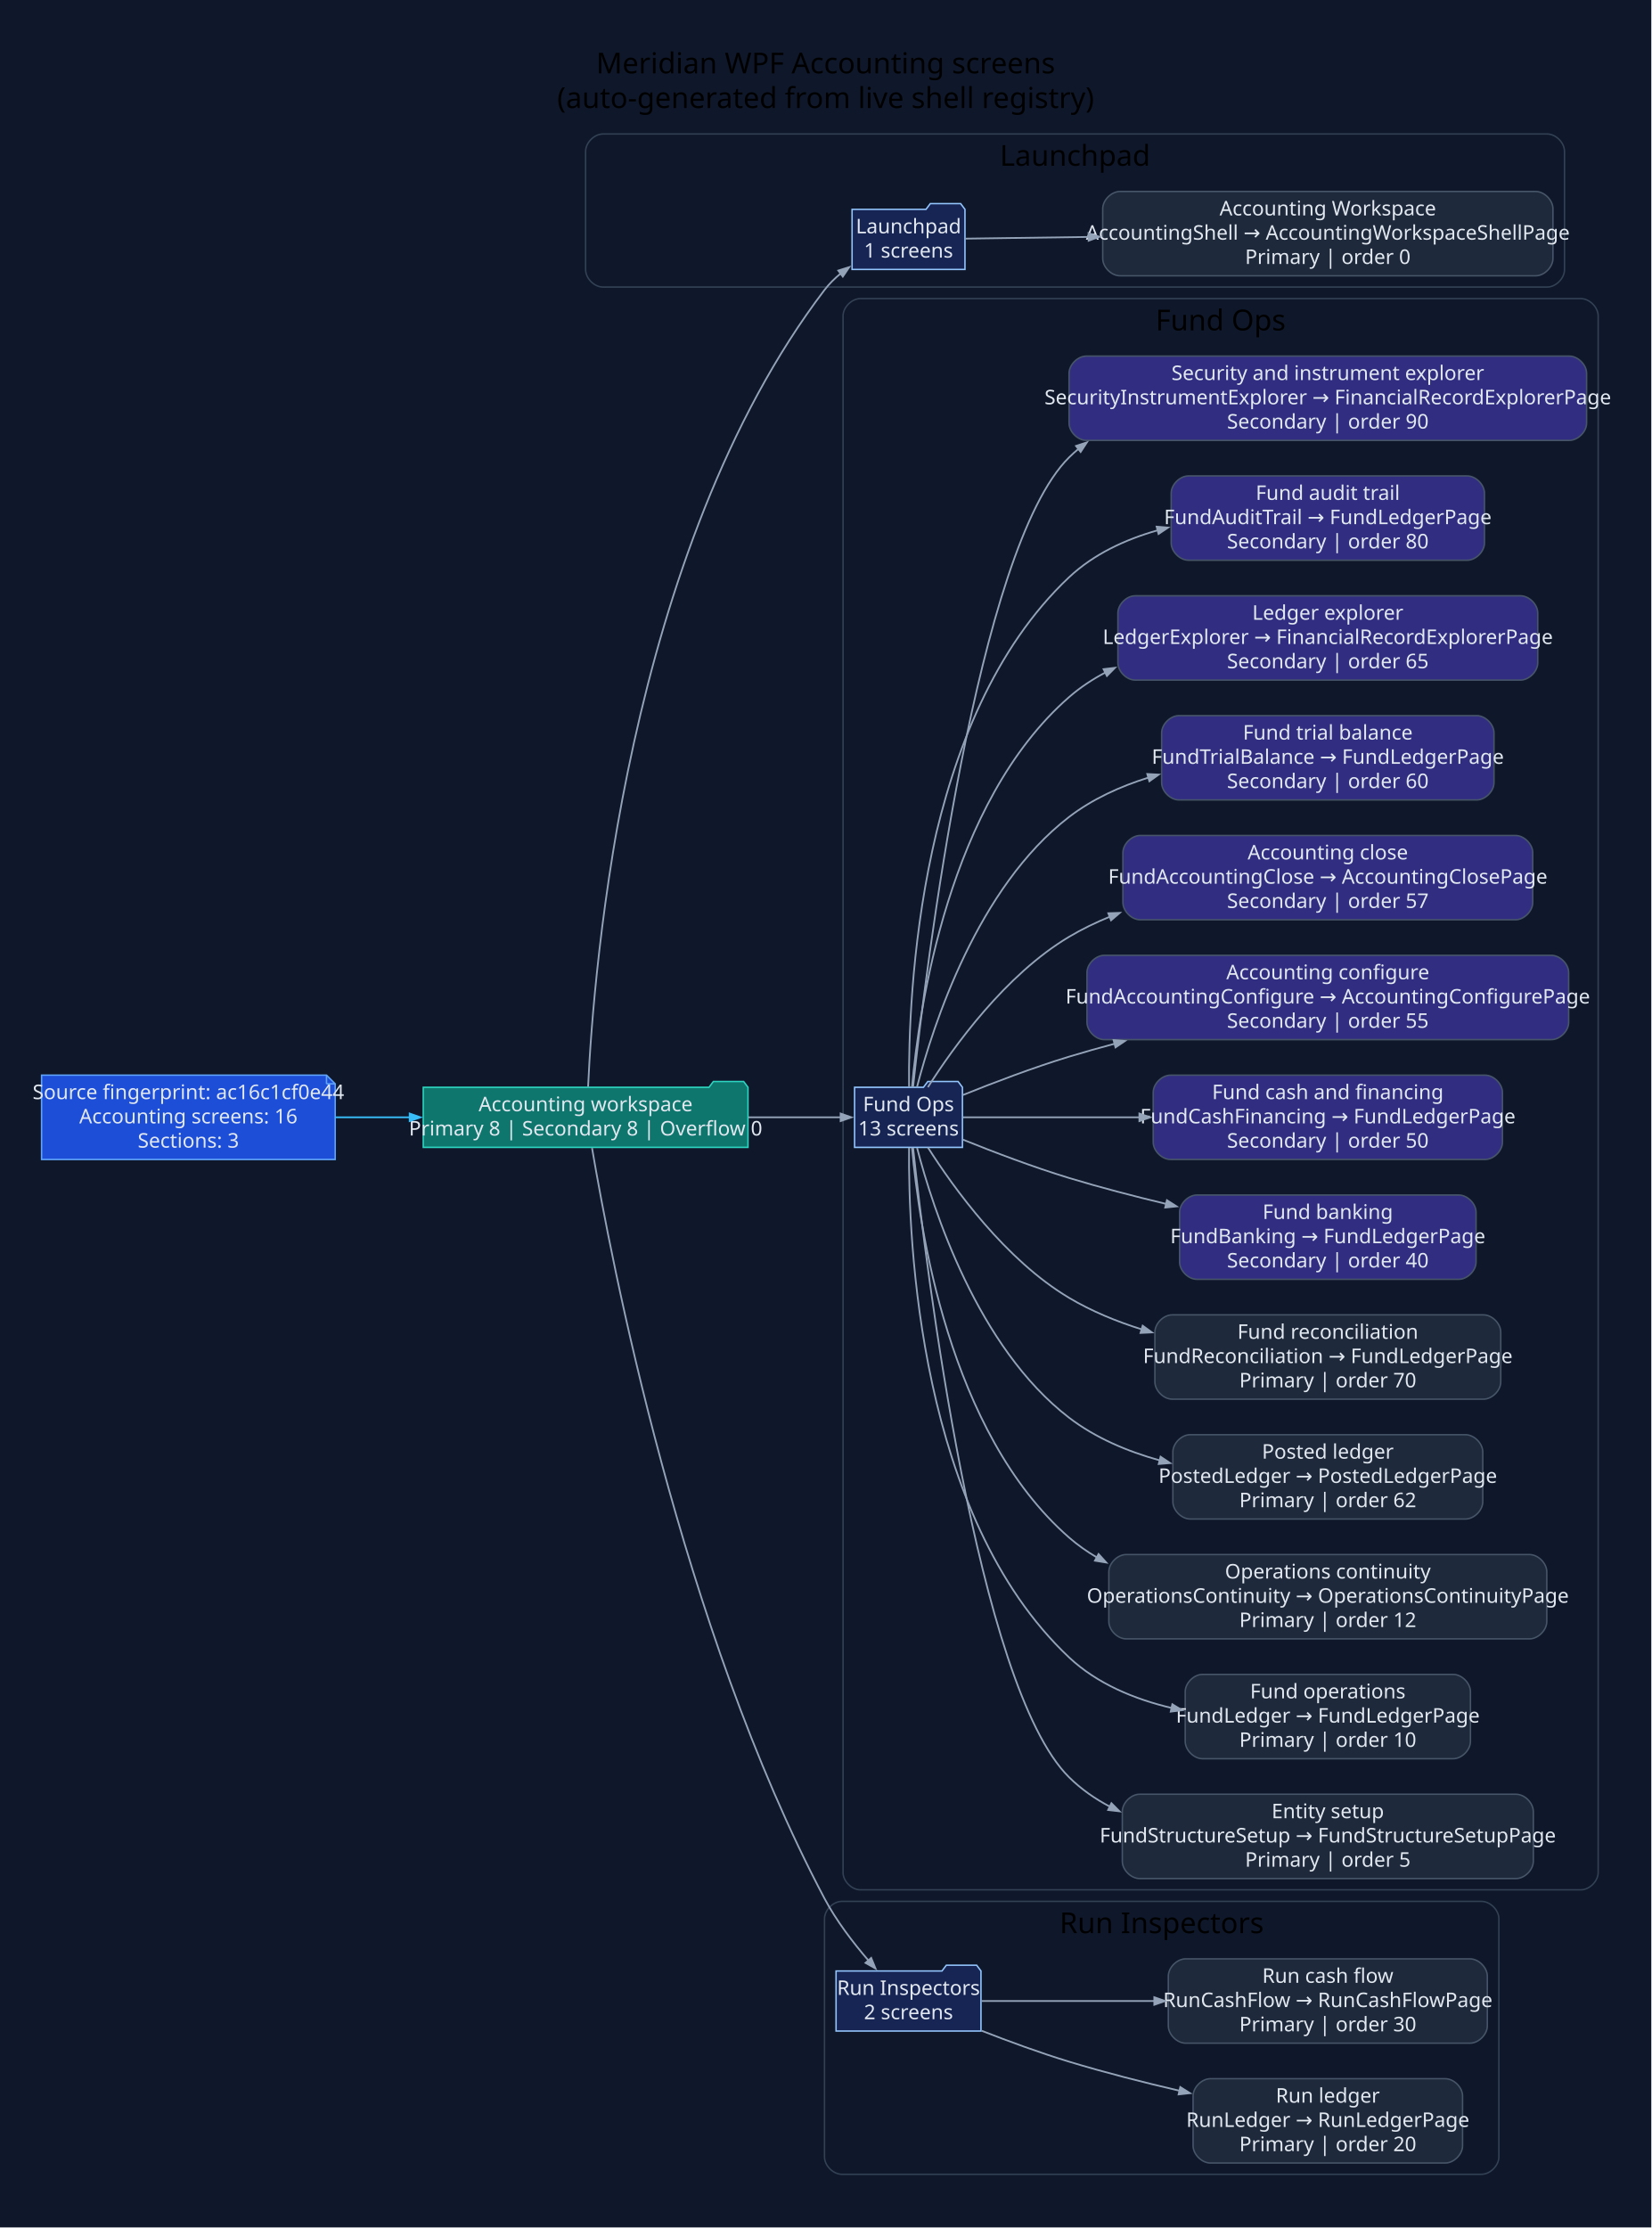
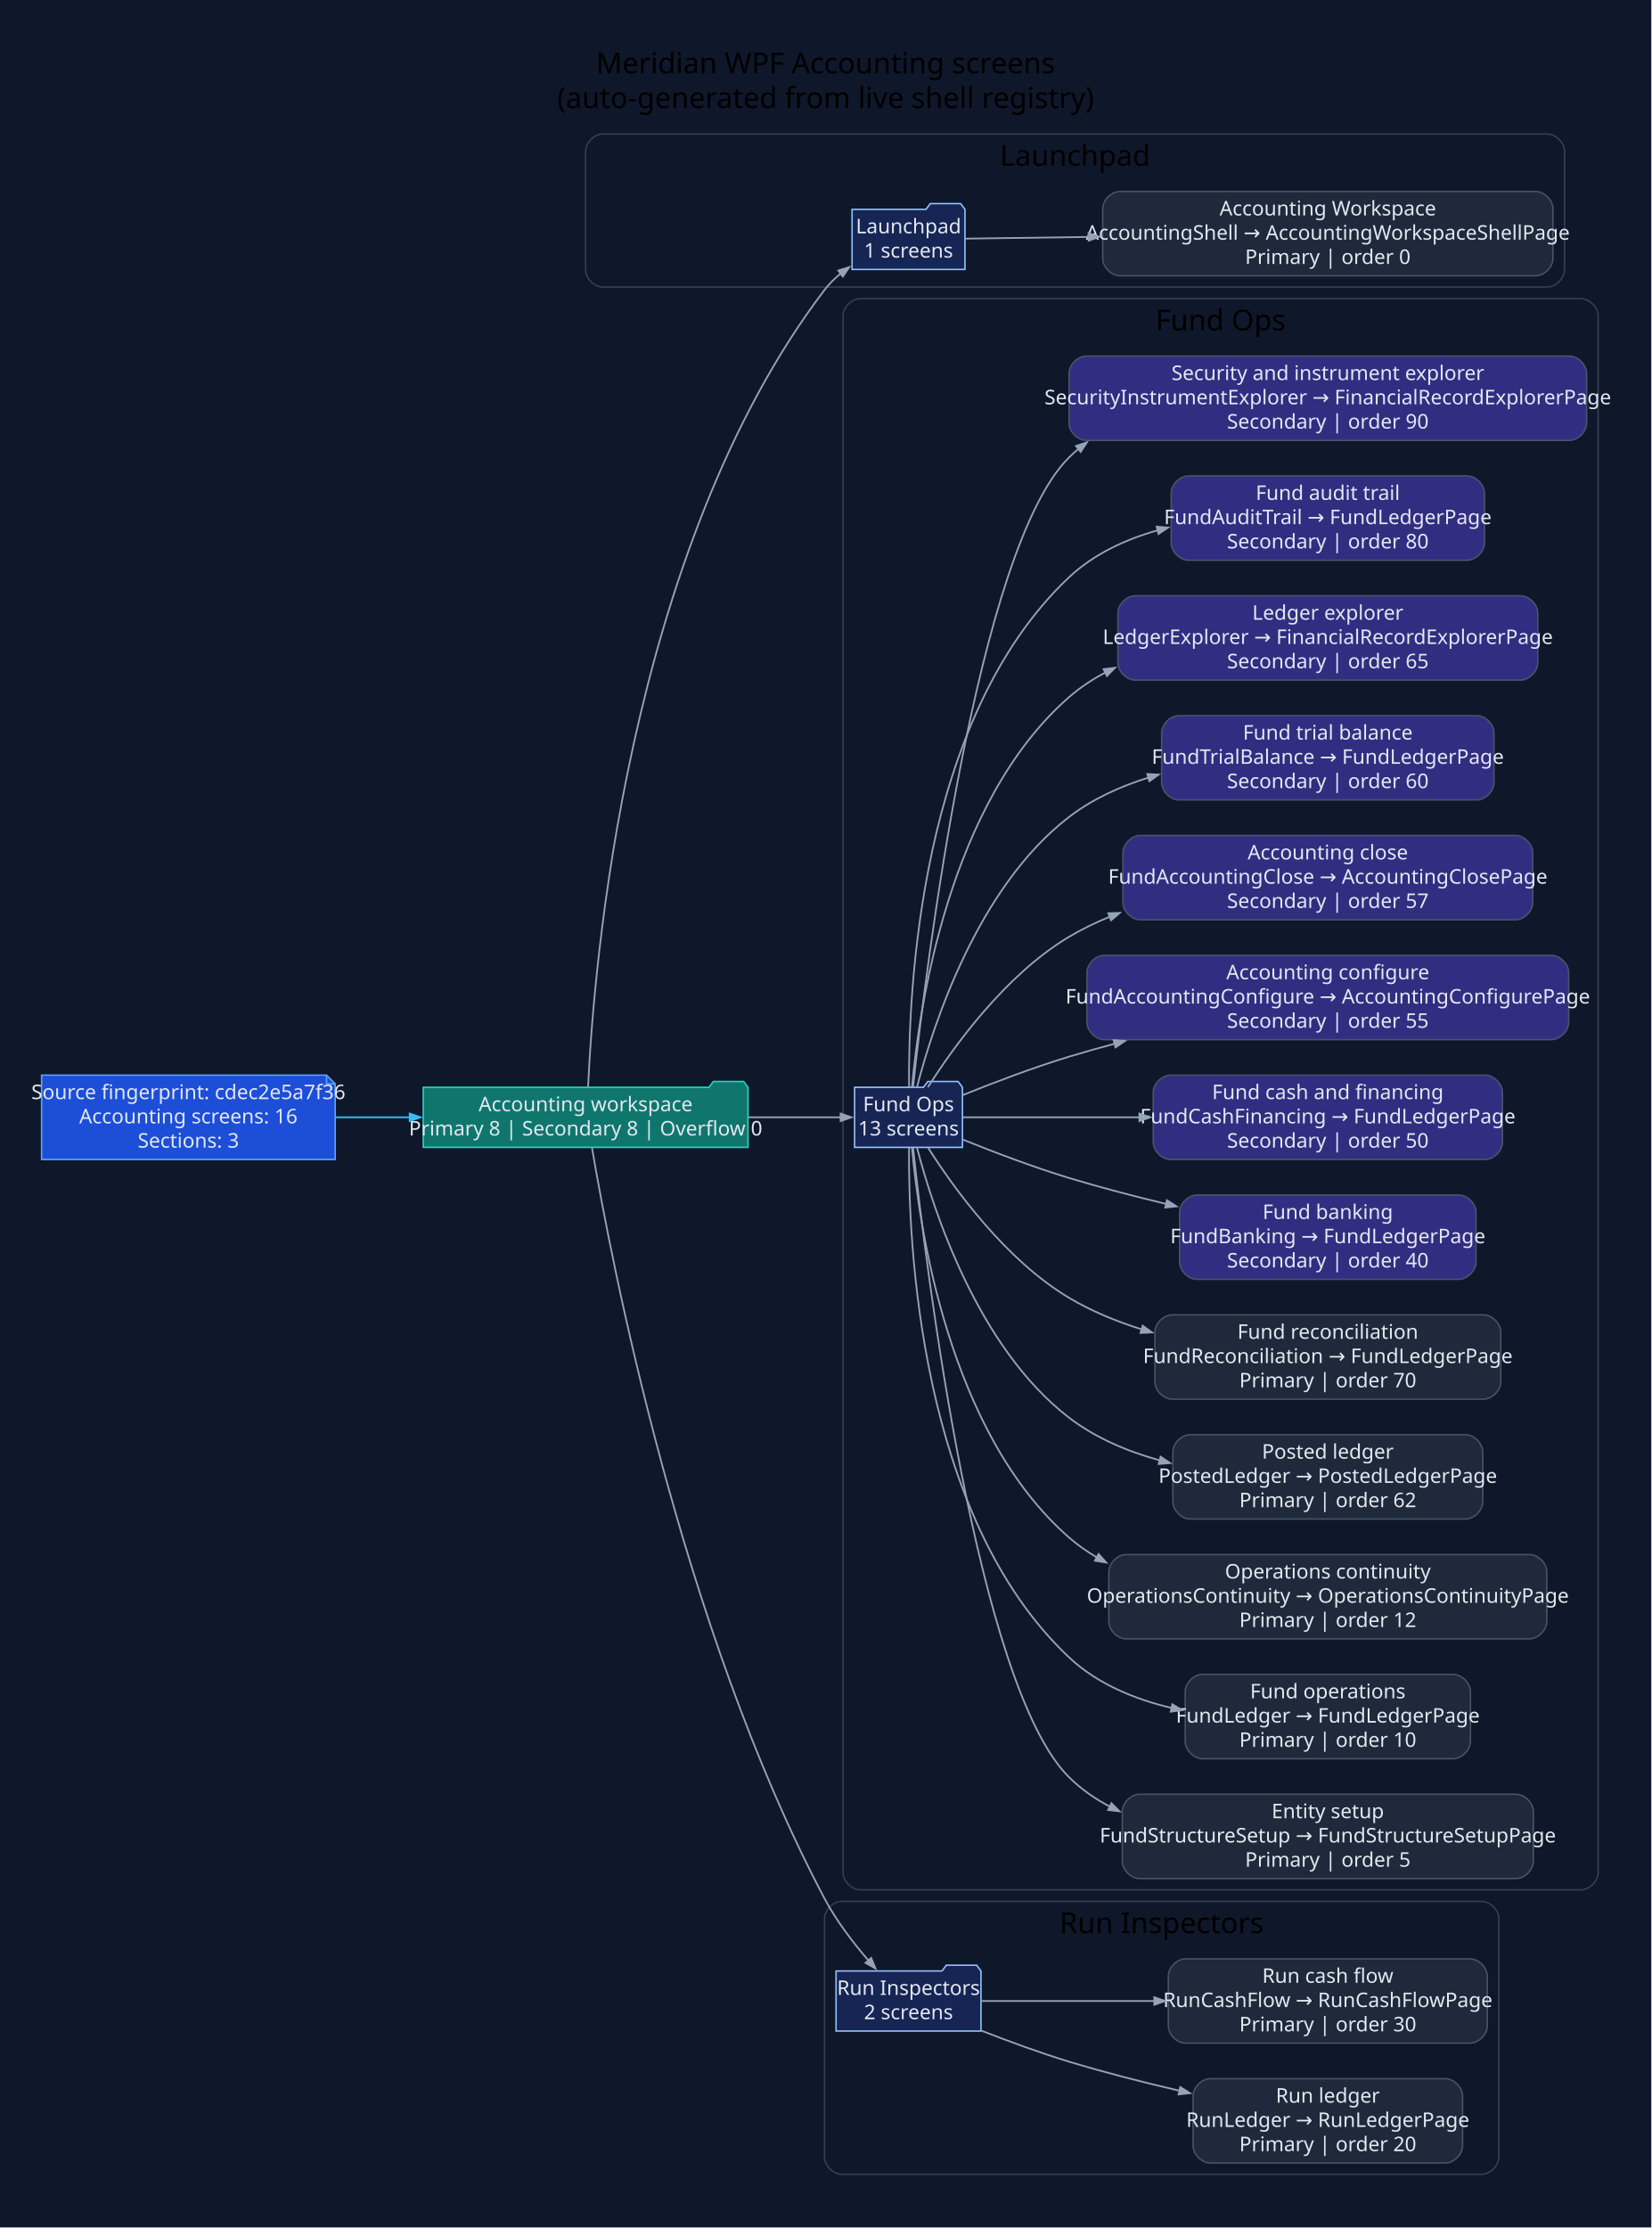
<svg xmlns="http://www.w3.org/2000/svg" width="1144pt" height="1543pt" viewBox="0.00 0.00 1144.00 1543.00">
  <g id="graph0" class="graph" transform="scale(1 1) rotate(0) translate(28.8 1513.8)">
    <polygon fill="#0f172a" stroke="none" points="-28.8,28.8 -28.8,-1513.8 1115,-1513.8 1115,28.8 -28.8,28.8" />
    <text xml:space="preserve" text-anchor="middle" x="543.1" y="-1463" font-family="Segoe UI" font-size="20.00">Meridian WPF Accounting screens</text>
    <text xml:space="preserve" text-anchor="middle" x="543.1" y="-1439" font-family="Segoe UI" font-size="20.00">(auto-generated from live shell registry)</text>
    <g id="clust1" class="cluster">
      <path fill="#0f172a" stroke="#334155" d="M388.84,-1315C388.84,-1315 1042.88,-1315 1042.88,-1315 1048.88,-1315 1054.88,-1321 1054.88,-1327 1054.88,-1327 1054.88,-1409 1054.88,-1409 1054.88,-1415 1048.88,-1421 1042.88,-1421 1042.88,-1421 388.84,-1421 388.84,-1421 382.84,-1421 376.84,-1415 376.84,-1409 376.84,-1409 376.84,-1327 376.84,-1327 376.84,-1321 382.84,-1315 388.84,-1315" />
      <text xml:space="preserve" text-anchor="middle" x="715.86" y="-1399" font-family="Segoe UI" font-size="20.00">Launchpad</text>
    </g>
    <g id="clust2" class="cluster">
      <path fill="#0f172a" stroke="#334155" d="M567.15,-205C567.15,-205 1066.2,-205 1066.2,-205 1072.2,-205 1078.2,-211 1078.2,-217 1078.2,-217 1078.2,-1295 1078.2,-1295 1078.2,-1301 1072.2,-1307 1066.2,-1307 1066.2,-1307 567.15,-1307 567.15,-1307 561.15,-1307 555.15,-1301 555.15,-1295 555.15,-1295 555.15,-217 555.15,-217 555.15,-211 561.15,-205 567.15,-205" />
      <text xml:space="preserve" text-anchor="middle" x="816.67" y="-1285" font-family="Segoe UI" font-size="20.00">Fund Ops</text>
    </g>
    <g id="clust3" class="cluster">
      <path fill="#0f172a" stroke="#334155" d="M554.31,-8C554.31,-8 997.42,-8 997.42,-8 1003.42,-8 1009.42,-14 1009.42,-20 1009.42,-20 1009.42,-185 1009.42,-185 1009.42,-191 1003.42,-197 997.42,-197 997.42,-197 554.31,-197 554.31,-197 548.31,-197 542.31,-191 542.31,-185 542.31,-185 542.31,-20 542.31,-20 542.31,-14 548.31,-8 554.31,-8" />
      <text xml:space="preserve" text-anchor="middle" x="775.87" y="-175" font-family="Segoe UI" font-size="20.00">Run Inspectors</text>
    </g>
    <g id="node1" class="node">
      <polygon fill="#1d4ed8" stroke="#60a5fa" points="197.37,-769.2 0,-769.2 0,-710.8 203.37,-710.8 203.37,-763.2 197.37,-769.2" />
      <polyline fill="none" stroke="#60a5fa" points="197.37,-769.2 197.37,-763.2" />
      <polyline fill="none" stroke="#60a5fa" points="203.37,-763.2 197.37,-763.2" />
-       <text xml:space="preserve" text-anchor="middle" x="101.68" y="-752.6" font-family="Segoe UI" font-size="14.00" fill="#e2e8f0">Source fingerprint: ac16c1cf0e44</text>
+       <text xml:space="preserve" text-anchor="middle" x="101.68" y="-752.6" font-family="Segoe UI" font-size="14.00" fill="#e2e8f0">Source fingerprint: cdec2e5a7f36</text>
      <text xml:space="preserve" text-anchor="middle" x="101.68" y="-735.8" font-family="Segoe UI" font-size="14.00" fill="#e2e8f0">Accounting screens: 16</text>
      <text xml:space="preserve" text-anchor="middle" x="101.68" y="-719" font-family="Segoe UI" font-size="14.00" fill="#e2e8f0">Sections: 3</text>
    </g>
    <g id="node2" class="node">
      <polygon fill="#0f766e" stroke="#2dd4bf" points="489.31,-760.8 486.31,-764.8 465.31,-764.8 462.31,-760.8 264.37,-760.8 264.37,-719.2 489.31,-719.2 489.31,-760.8" />
      <text xml:space="preserve" text-anchor="middle" x="376.84" y="-744.2" font-family="Segoe UI" font-size="14.00" fill="#e2e8f0">Accounting workspace</text>
      <text xml:space="preserve" text-anchor="middle" x="376.84" y="-727.4" font-family="Segoe UI" font-size="14.00" fill="#e2e8f0">Primary 8 | Secondary 8 | Overflow 0</text>
    </g>
    <g id="edge1" class="edge">
      <path fill="none" stroke="#38bdf8" stroke-width="1.2" d="M203.62,-740C220.44,-740 238.04,-740 255.3,-740" />
      <polygon fill="#38bdf8" stroke="#38bdf8" stroke-width="1.2" points="254.97,-742.63 262.47,-740 254.97,-737.38 254.97,-742.63" />
    </g>
    <g id="node3" class="node">
      <polygon fill="#172554" stroke="#93c5fd" points="639.6,-1368.8 636.6,-1372.8 615.6,-1372.8 612.6,-1368.8 561.4,-1368.8 561.4,-1327.2 639.6,-1327.2 639.6,-1368.8" />
      <text xml:space="preserve" text-anchor="middle" x="600.5" y="-1352.2" font-family="Segoe UI" font-size="14.00" fill="#e2e8f0">Launchpad</text>
      <text xml:space="preserve" text-anchor="middle" x="600.5" y="-1335.4" font-family="Segoe UI" font-size="14.00" fill="#e2e8f0">1 screens</text>
    </g>
    <g id="edge2" class="edge">
      <path fill="none" stroke="#94a3b8" stroke-width="1.2" d="M378.55,-761.15C382.27,-841.53 405.04,-1132.64 542.31,-1313 545.52,-1317.21 549.39,-1321.03 553.59,-1324.47" />
      <polygon fill="#94a3b8" stroke="#94a3b8" stroke-width="1.2" points="551.86,-1326.45 559.45,-1328.81 554.99,-1322.23 551.86,-1326.45" />
    </g>
    <g id="node5" class="node">
      <polygon fill="#172554" stroke="#93c5fd" points="637.85,-760.8 634.85,-764.8 613.85,-764.8 610.85,-760.8 563.15,-760.8 563.15,-719.2 637.85,-719.2 637.85,-760.8" />
      <text xml:space="preserve" text-anchor="middle" x="600.5" y="-744.2" font-family="Segoe UI" font-size="14.00" fill="#e2e8f0">Fund Ops</text>
      <text xml:space="preserve" text-anchor="middle" x="600.5" y="-727.4" font-family="Segoe UI" font-size="14.00" fill="#e2e8f0">13 screens</text>
    </g>
    <g id="edge4" class="edge">
      <path fill="none" stroke="#94a3b8" stroke-width="1.2" d="M489.64,-740C512.29,-740 534.88,-740 553.63,-740" />
      <polygon fill="#94a3b8" stroke="#94a3b8" stroke-width="1.2" points="553.47,-742.63 560.97,-740 553.47,-737.38 553.47,-742.63" />
    </g>
    <g id="node19" class="node">
      <polygon fill="#172554" stroke="#93c5fd" points="650.69,-148.8 647.69,-152.8 626.69,-152.8 623.69,-148.8 550.31,-148.8 550.31,-107.2 650.69,-107.2 650.69,-148.8" />
      <text xml:space="preserve" text-anchor="middle" x="600.5" y="-132.2" font-family="Segoe UI" font-size="14.00" fill="#e2e8f0">Run Inspectors</text>
      <text xml:space="preserve" text-anchor="middle" x="600.5" y="-115.4" font-family="Segoe UI" font-size="14.00" fill="#e2e8f0">2 screens</text>
    </g>
    <g id="edge18" class="edge">
      <path fill="none" stroke="#94a3b8" stroke-width="1.2" d="M381.28,-718.75C394.01,-643.9 442.93,-386.86 542.31,-199 550.42,-183.68 562.05,-168.47 572.72,-156.09" />
      <polygon fill="#94a3b8" stroke="#94a3b8" stroke-width="1.2" points="574.65,-157.86 577.65,-150.5 570.71,-154.39 574.65,-157.86" />
    </g>
    <g id="node4" class="node">
      <path fill="#1e293b" stroke="#475569" d="M1034.88,-1381.2C1034.88,-1381.2 747.01,-1381.2 747.01,-1381.2 741.01,-1381.2 735.01,-1375.2 735.01,-1369.2 735.01,-1369.2 735.01,-1334.8 735.01,-1334.8 735.01,-1328.8 741.01,-1322.8 747.01,-1322.8 747.01,-1322.8 1034.88,-1322.8 1034.88,-1322.8 1040.88,-1322.8 1046.88,-1328.8 1046.88,-1334.8 1046.88,-1334.8 1046.88,-1369.2 1046.88,-1369.2 1046.88,-1375.2 1040.88,-1381.2 1034.88,-1381.2" />
      <text xml:space="preserve" text-anchor="middle" x="890.94" y="-1364.6" font-family="Segoe UI" font-size="14.00" fill="#e2e8f0">Accounting Workspace</text>
      <text xml:space="preserve" text-anchor="middle" x="890.94" y="-1347.8" font-family="Segoe UI" font-size="14.00" fill="#e2e8f0">AccountingShell → AccountingWorkspaceShellPage</text>
      <text xml:space="preserve" text-anchor="middle" x="890.94" y="-1331" font-family="Segoe UI" font-size="14.00" fill="#e2e8f0">Primary | order 0</text>
    </g>
    <g id="edge3" class="edge">
      <path fill="none" stroke="#94a3b8" stroke-width="1.2" d="M639.8,-1348.53C662.64,-1348.85 693.36,-1349.27 725.45,-1349.72" />
      <polygon fill="#94a3b8" stroke="#94a3b8" stroke-width="1.2" points="725.19,-1352.34 732.72,-1349.82 725.26,-1347.09 725.19,-1352.34" />
    </g>
    <g id="node6" class="node">
      <path fill="#1e293b" stroke="#475569" d="M1021.29,-271.2C1021.29,-271.2 760.59,-271.2 760.59,-271.2 754.59,-271.2 748.59,-265.2 748.59,-259.2 748.59,-259.2 748.59,-224.8 748.59,-224.8 748.59,-218.8 754.59,-212.8 760.59,-212.8 760.59,-212.8 1021.29,-212.8 1021.29,-212.8 1027.29,-212.8 1033.29,-218.8 1033.29,-224.8 1033.29,-224.8 1033.29,-259.2 1033.29,-259.2 1033.29,-265.2 1027.29,-271.2 1021.29,-271.2" />
      <text xml:space="preserve" text-anchor="middle" x="890.94" y="-254.6" font-family="Segoe UI" font-size="14.00" fill="#e2e8f0">Entity setup</text>
      <text xml:space="preserve" text-anchor="middle" x="890.94" y="-237.8" font-family="Segoe UI" font-size="14.00" fill="#e2e8f0">FundStructureSetup → FundStructureSetupPage</text>
      <text xml:space="preserve" text-anchor="middle" x="890.94" y="-221" font-family="Segoe UI" font-size="14.00" fill="#e2e8f0">Primary | order 5</text>
    </g>
    <g id="edge5" class="edge">
      <path fill="none" stroke="#94a3b8" stroke-width="1.2" d="M603.67,-718.9C612.45,-637.6 647.95,-346.07 711.69,-283 720.05,-274.72 729.73,-267.98 740.17,-262.51" />
      <polygon fill="#94a3b8" stroke="#94a3b8" stroke-width="1.2" points="741.05,-265 746.65,-259.36 738.76,-260.28 741.05,-265" />
    </g>
    <g id="node7" class="node">
      <path fill="#1e293b" stroke="#475569" d="M977.73,-354.2C977.73,-354.2 804.16,-354.2 804.16,-354.2 798.16,-354.2 792.16,-348.2 792.16,-342.2 792.16,-342.2 792.16,-307.8 792.16,-307.8 792.16,-301.8 798.16,-295.8 804.16,-295.8 804.16,-295.8 977.73,-295.8 977.73,-295.8 983.73,-295.8 989.73,-301.8 989.73,-307.8 989.73,-307.8 989.73,-342.2 989.73,-342.2 989.73,-348.2 983.73,-354.2 977.73,-354.2" />
      <text xml:space="preserve" text-anchor="middle" x="890.94" y="-337.6" font-family="Segoe UI" font-size="14.00" fill="#e2e8f0">Fund operations</text>
      <text xml:space="preserve" text-anchor="middle" x="890.94" y="-320.8" font-family="Segoe UI" font-size="14.00" fill="#e2e8f0">FundLedger → FundLedgerPage</text>
      <text xml:space="preserve" text-anchor="middle" x="890.94" y="-304" font-family="Segoe UI" font-size="14.00" fill="#e2e8f0">Primary | order 10</text>
    </g>
    <g id="edge6" class="edge">
      <path fill="none" stroke="#94a3b8" stroke-width="1.2" d="M600.88,-718.92C600.24,-655.39 607.44,-464.13 711.69,-366 731.11,-347.72 756.98,-337.02 782.98,-330.89" />
      <polygon fill="#94a3b8" stroke="#94a3b8" stroke-width="1.2" points="783.24,-333.52 790.01,-329.37 782.13,-328.39 783.24,-333.52" />
    </g>
    <g id="node8" class="node">
      <path fill="#1e293b" stroke="#475569" d="M1030.62,-437.2C1030.62,-437.2 751.26,-437.2 751.26,-437.2 745.26,-437.2 739.26,-431.2 739.26,-425.2 739.26,-425.2 739.26,-390.8 739.26,-390.8 739.26,-384.8 745.26,-378.8 751.26,-378.8 751.26,-378.8 1030.62,-378.8 1030.62,-378.8 1036.62,-378.8 1042.62,-384.8 1042.62,-390.8 1042.62,-390.8 1042.62,-425.2 1042.62,-425.2 1042.62,-431.2 1036.62,-437.2 1030.62,-437.2" />
      <text xml:space="preserve" text-anchor="middle" x="890.94" y="-420.6" font-family="Segoe UI" font-size="14.00" fill="#e2e8f0">Operations continuity</text>
      <text xml:space="preserve" text-anchor="middle" x="890.94" y="-403.8" font-family="Segoe UI" font-size="14.00" fill="#e2e8f0">OperationsContinuity → OperationsContinuityPage</text>
      <text xml:space="preserve" text-anchor="middle" x="890.94" y="-387" font-family="Segoe UI" font-size="14.00" fill="#e2e8f0">Primary | order 12</text>
    </g>
    <g id="edge7" class="edge">
      <path fill="none" stroke="#94a3b8" stroke-width="1.2" d="M602.91,-719.02C607.68,-665.31 628.04,-521.99 711.69,-449 717.62,-443.82 724.08,-439.26 730.9,-435.25" />
      <polygon fill="#94a3b8" stroke="#94a3b8" stroke-width="1.2" points="732.15,-437.56 737.47,-431.66 729.63,-432.95 732.15,-437.56" />
    </g>
    <g id="node9" class="node">
      <path fill="#1e293b" stroke="#475569" d="M986.28,-520.2C986.28,-520.2 795.61,-520.2 795.61,-520.2 789.61,-520.2 783.61,-514.2 783.61,-508.2 783.61,-508.2 783.61,-473.8 783.61,-473.8 783.61,-467.8 789.61,-461.8 795.61,-461.8 795.61,-461.8 986.28,-461.8 986.28,-461.8 992.28,-461.8 998.28,-467.8 998.28,-473.8 998.28,-473.8 998.28,-508.2 998.28,-508.2 998.28,-514.2 992.28,-520.2 986.28,-520.2" />
      <text xml:space="preserve" text-anchor="middle" x="890.94" y="-503.6" font-family="Segoe UI" font-size="14.00" fill="#e2e8f0">Posted ledger</text>
      <text xml:space="preserve" text-anchor="middle" x="890.94" y="-486.8" font-family="Segoe UI" font-size="14.00" fill="#e2e8f0">PostedLedger → PostedLedgerPage</text>
      <text xml:space="preserve" text-anchor="middle" x="890.94" y="-470" font-family="Segoe UI" font-size="14.00" fill="#e2e8f0">Primary | order 62</text>
    </g>
    <g id="edge8" class="edge">
      <path fill="none" stroke="#94a3b8" stroke-width="1.2" d="M606.44,-718.79C617.48,-676.3 648.32,-580.66 711.69,-532 729.92,-518 752.1,-508.64 774.53,-502.41" />
      <polygon fill="#94a3b8" stroke="#94a3b8" stroke-width="1.2" points="775.1,-504.97 781.7,-500.55 773.79,-499.89 775.1,-504.97" />
    </g>
    <g id="node10" class="node">
      <path fill="#1e293b" stroke="#475569" d="M998.73,-603.2C998.73,-603.2 783.16,-603.2 783.16,-603.2 777.16,-603.2 771.16,-597.2 771.16,-591.2 771.16,-591.2 771.16,-556.8 771.16,-556.8 771.16,-550.8 777.16,-544.8 783.16,-544.8 783.16,-544.8 998.73,-544.8 998.73,-544.8 1004.73,-544.8 1010.73,-550.8 1010.73,-556.8 1010.73,-556.8 1010.73,-591.2 1010.73,-591.2 1010.73,-597.2 1004.73,-603.2 998.73,-603.2" />
      <text xml:space="preserve" text-anchor="middle" x="890.94" y="-586.6" font-family="Segoe UI" font-size="14.00" fill="#e2e8f0">Fund reconciliation</text>
      <text xml:space="preserve" text-anchor="middle" x="890.94" y="-569.8" font-family="Segoe UI" font-size="14.00" fill="#e2e8f0">FundReconciliation → FundLedgerPage</text>
      <text xml:space="preserve" text-anchor="middle" x="890.94" y="-553" font-family="Segoe UI" font-size="14.00" fill="#e2e8f0">Primary | order 70</text>
    </g>
    <g id="edge9" class="edge">
      <path fill="none" stroke="#94a3b8" stroke-width="1.2" d="M613.94,-719.12C631.86,-690.93 667.7,-641.2 711.69,-615 727.16,-605.78 744.53,-598.64 762.19,-593.1" />
      <polygon fill="#94a3b8" stroke="#94a3b8" stroke-width="1.2" points="762.7,-595.69 769.14,-591.03 761.2,-590.66 762.7,-595.69" />
    </g>
    <g id="node11" class="node">
      <path fill="#312e81" stroke="#475569" d="M981.63,-686.2C981.63,-686.2 800.26,-686.2 800.26,-686.2 794.26,-686.2 788.26,-680.2 788.26,-674.2 788.26,-674.2 788.26,-639.8 788.26,-639.8 788.26,-633.8 794.26,-627.8 800.26,-627.8 800.26,-627.8 981.63,-627.8 981.63,-627.8 987.63,-627.8 993.63,-633.8 993.63,-639.8 993.63,-639.8 993.63,-674.2 993.63,-674.2 993.63,-680.2 987.63,-686.2 981.63,-686.2" />
      <text xml:space="preserve" text-anchor="middle" x="890.94" y="-669.6" font-family="Segoe UI" font-size="14.00" fill="#e2e8f0">Fund banking</text>
      <text xml:space="preserve" text-anchor="middle" x="890.94" y="-652.8" font-family="Segoe UI" font-size="14.00" fill="#e2e8f0">FundBanking → FundLedgerPage</text>
      <text xml:space="preserve" text-anchor="middle" x="890.94" y="-636" font-family="Segoe UI" font-size="14.00" fill="#e2e8f0">Secondary | order 40</text>
    </g>
    <g id="edge10" class="edge">
      <path fill="none" stroke="#94a3b8" stroke-width="1.2" d="M638.29,-724.51C659.5,-715.96 686.81,-705.56 711.69,-698 733.28,-691.44 756.62,-685.36 779.08,-680" />
      <polygon fill="#94a3b8" stroke="#94a3b8" stroke-width="1.2" points="779.5,-682.6 786.2,-678.32 778.3,-677.49 779.5,-682.6" />
    </g>
    <g id="node12" class="node">
      <path fill="#312e81" stroke="#475569" d="M999.9,-769.2C999.9,-769.2 781.98,-769.2 781.98,-769.2 775.98,-769.2 769.98,-763.2 769.98,-757.2 769.98,-757.2 769.98,-722.8 769.98,-722.8 769.98,-716.8 775.98,-710.8 781.98,-710.8 781.98,-710.8 999.9,-710.8 999.9,-710.8 1005.9,-710.8 1011.9,-716.8 1011.9,-722.8 1011.9,-722.8 1011.9,-757.2 1011.9,-757.2 1011.9,-763.2 1005.9,-769.2 999.9,-769.2" />
      <text xml:space="preserve" text-anchor="middle" x="890.94" y="-752.6" font-family="Segoe UI" font-size="14.00" fill="#e2e8f0">Fund cash and financing</text>
      <text xml:space="preserve" text-anchor="middle" x="890.94" y="-735.8" font-family="Segoe UI" font-size="14.00" fill="#e2e8f0">FundCashFinancing → FundLedgerPage</text>
      <text xml:space="preserve" text-anchor="middle" x="890.94" y="-719" font-family="Segoe UI" font-size="14.00" fill="#e2e8f0">Secondary | order 50</text>
    </g>
    <g id="edge11" class="edge">
      <path fill="none" stroke="#94a3b8" stroke-width="1.2" d="M638.33,-740C669.44,-740 715.95,-740 760.54,-740" />
      <polygon fill="#94a3b8" stroke="#94a3b8" stroke-width="1.2" points="760.41,-742.63 767.91,-740 760.41,-737.38 760.41,-742.63" />
    </g>
    <g id="node13" class="node">
      <path fill="#312e81" stroke="#475569" d="M1045.78,-852.2C1045.78,-852.2 736.11,-852.2 736.11,-852.2 730.11,-852.2 724.11,-846.2 724.11,-840.2 724.11,-840.2 724.11,-805.8 724.11,-805.8 724.11,-799.8 730.11,-793.8 736.11,-793.8 736.11,-793.8 1045.78,-793.8 1045.78,-793.8 1051.78,-793.8 1057.78,-799.8 1057.78,-805.8 1057.78,-805.8 1057.78,-840.2 1057.78,-840.2 1057.78,-846.2 1051.78,-852.2 1045.78,-852.2" />
      <text xml:space="preserve" text-anchor="middle" x="890.94" y="-835.6" font-family="Segoe UI" font-size="14.00" fill="#e2e8f0">Accounting configure</text>
      <text xml:space="preserve" text-anchor="middle" x="890.94" y="-818.8" font-family="Segoe UI" font-size="14.00" fill="#e2e8f0">FundAccountingConfigure → AccountingConfigurePage</text>
      <text xml:space="preserve" text-anchor="middle" x="890.94" y="-802" font-family="Segoe UI" font-size="14.00" fill="#e2e8f0">Secondary | order 55</text>
    </g>
    <g id="edge12" class="edge">
      <path fill="none" stroke="#94a3b8" stroke-width="1.2" d="M638.29,-755.49C659.5,-764.04 686.81,-774.44 711.69,-782 722,-785.13 732.71,-788.16 743.52,-791.04" />
      <polygon fill="#94a3b8" stroke="#94a3b8" stroke-width="1.2" points="742.54,-793.5 750.46,-792.87 743.88,-788.42 742.54,-793.5" />
    </g>
    <g id="node14" class="node">
      <path fill="#312e81" stroke="#475569" d="M1020.9,-935.2C1020.9,-935.2 760.99,-935.2 760.99,-935.2 754.99,-935.2 748.99,-929.2 748.99,-923.2 748.99,-923.2 748.99,-888.8 748.99,-888.8 748.99,-882.8 754.99,-876.8 760.99,-876.8 760.99,-876.8 1020.9,-876.8 1020.9,-876.8 1026.9,-876.8 1032.9,-882.8 1032.9,-888.8 1032.9,-888.8 1032.9,-923.2 1032.9,-923.2 1032.9,-929.2 1026.9,-935.2 1020.9,-935.2" />
      <text xml:space="preserve" text-anchor="middle" x="890.94" y="-918.6" font-family="Segoe UI" font-size="14.00" fill="#e2e8f0">Accounting close</text>
      <text xml:space="preserve" text-anchor="middle" x="890.94" y="-901.8" font-family="Segoe UI" font-size="14.00" fill="#e2e8f0">FundAccountingClose → AccountingClosePage</text>
      <text xml:space="preserve" text-anchor="middle" x="890.94" y="-885" font-family="Segoe UI" font-size="14.00" fill="#e2e8f0">Secondary | order 57</text>
    </g>
    <g id="edge13" class="edge">
      <path fill="none" stroke="#94a3b8" stroke-width="1.2" d="M613.94,-760.88C631.86,-789.07 667.7,-838.8 711.69,-865 720.64,-870.33 730.23,-874.97 740.14,-879.01" />
      <polygon fill="#94a3b8" stroke="#94a3b8" stroke-width="1.2" points="738.89,-881.34 746.84,-881.6 740.79,-876.44 738.89,-881.34" />
    </g>
    <g id="node15" class="node">
      <path fill="#312e81" stroke="#475569" d="M994.05,-1018.2C994.05,-1018.2 787.83,-1018.2 787.83,-1018.2 781.83,-1018.2 775.83,-1012.2 775.83,-1006.2 775.83,-1006.2 775.83,-971.8 775.83,-971.8 775.83,-965.8 781.83,-959.8 787.83,-959.8 787.83,-959.8 994.05,-959.8 994.05,-959.8 1000.05,-959.8 1006.05,-965.8 1006.05,-971.8 1006.05,-971.8 1006.05,-1006.2 1006.05,-1006.2 1006.05,-1012.2 1000.05,-1018.2 994.05,-1018.2" />
      <text xml:space="preserve" text-anchor="middle" x="890.94" y="-1001.6" font-family="Segoe UI" font-size="14.00" fill="#e2e8f0">Fund trial balance</text>
      <text xml:space="preserve" text-anchor="middle" x="890.94" y="-984.8" font-family="Segoe UI" font-size="14.00" fill="#e2e8f0">FundTrialBalance → FundLedgerPage</text>
      <text xml:space="preserve" text-anchor="middle" x="890.94" y="-968" font-family="Segoe UI" font-size="14.00" fill="#e2e8f0">Secondary | order 60</text>
    </g>
    <g id="edge14" class="edge">
      <path fill="none" stroke="#94a3b8" stroke-width="1.2" d="M606.44,-761.21C617.48,-803.7 648.32,-899.34 711.69,-948 727.81,-960.38 747.02,-969.14 766.77,-975.3" />
      <polygon fill="#94a3b8" stroke="#94a3b8" stroke-width="1.2" points="765.88,-977.78 773.81,-977.36 767.35,-972.74 765.88,-977.78" />
    </g>
    <g id="node16" class="node">
      <path fill="#312e81" stroke="#475569" d="M1024.36,-1101.2C1024.36,-1101.2 757.52,-1101.2 757.52,-1101.2 751.52,-1101.2 745.52,-1095.2 745.52,-1089.2 745.52,-1089.2 745.52,-1054.8 745.52,-1054.8 745.52,-1048.8 751.52,-1042.8 757.52,-1042.8 757.52,-1042.8 1024.36,-1042.8 1024.36,-1042.8 1030.36,-1042.8 1036.36,-1048.8 1036.36,-1054.8 1036.36,-1054.8 1036.36,-1089.2 1036.36,-1089.2 1036.36,-1095.2 1030.36,-1101.2 1024.36,-1101.2" />
      <text xml:space="preserve" text-anchor="middle" x="890.94" y="-1084.6" font-family="Segoe UI" font-size="14.00" fill="#e2e8f0">Ledger explorer</text>
      <text xml:space="preserve" text-anchor="middle" x="890.94" y="-1067.8" font-family="Segoe UI" font-size="14.00" fill="#e2e8f0">LedgerExplorer → FinancialRecordExplorerPage</text>
      <text xml:space="preserve" text-anchor="middle" x="890.94" y="-1051" font-family="Segoe UI" font-size="14.00" fill="#e2e8f0">Secondary | order 65</text>
    </g>
    <g id="edge15" class="edge">
      <path fill="none" stroke="#94a3b8" stroke-width="1.2" d="M602.91,-760.98C607.68,-814.69 628.04,-958.01 711.69,-1031 719.37,-1037.7 727.93,-1043.37 737.02,-1048.15" />
      <polygon fill="#94a3b8" stroke="#94a3b8" stroke-width="1.2" points="735.62,-1050.39 743.51,-1051.33 737.93,-1045.67 735.62,-1050.39" />
    </g>
    <g id="node17" class="node">
      <path fill="#312e81" stroke="#475569" d="M987.46,-1184.2C987.46,-1184.2 794.43,-1184.2 794.43,-1184.2 788.43,-1184.2 782.43,-1178.2 782.43,-1172.2 782.43,-1172.2 782.43,-1137.8 782.43,-1137.8 782.43,-1131.8 788.43,-1125.8 794.43,-1125.8 794.43,-1125.8 987.46,-1125.8 987.46,-1125.8 993.46,-1125.8 999.46,-1131.8 999.46,-1137.8 999.46,-1137.8 999.46,-1172.2 999.46,-1172.2 999.46,-1178.2 993.46,-1184.2 987.46,-1184.2" />
      <text xml:space="preserve" text-anchor="middle" x="890.94" y="-1167.6" font-family="Segoe UI" font-size="14.00" fill="#e2e8f0">Fund audit trail</text>
      <text xml:space="preserve" text-anchor="middle" x="890.94" y="-1150.8" font-family="Segoe UI" font-size="14.00" fill="#e2e8f0">FundAuditTrail → FundLedgerPage</text>
      <text xml:space="preserve" text-anchor="middle" x="890.94" y="-1134" font-family="Segoe UI" font-size="14.00" fill="#e2e8f0">Secondary | order 80</text>
    </g>
    <g id="edge16" class="edge">
      <path fill="none" stroke="#94a3b8" stroke-width="1.2" d="M600.88,-761.08C600.24,-824.61 607.44,-1015.87 711.69,-1114 728.63,-1129.95 750.48,-1140.13 773.04,-1146.53" />
      <polygon fill="#94a3b8" stroke="#94a3b8" stroke-width="1.2" points="772.37,-1149.07 780.29,-1148.43 773.7,-1143.99 772.37,-1149.07" />
    </g>
    <g id="node18" class="node">
      <path fill="#312e81" stroke="#475569" d="M1058.2,-1267.2C1058.2,-1267.2 723.69,-1267.2 723.69,-1267.2 717.69,-1267.2 711.69,-1261.2 711.69,-1255.2 711.69,-1255.2 711.69,-1220.8 711.69,-1220.8 711.69,-1214.8 717.69,-1208.8 723.69,-1208.8 723.69,-1208.8 1058.2,-1208.8 1058.2,-1208.8 1064.2,-1208.8 1070.2,-1214.8 1070.2,-1220.8 1070.2,-1220.8 1070.2,-1255.2 1070.2,-1255.2 1070.2,-1261.2 1064.2,-1267.2 1058.2,-1267.2" />
      <text xml:space="preserve" text-anchor="middle" x="890.94" y="-1250.6" font-family="Segoe UI" font-size="14.00" fill="#e2e8f0">Security and instrument explorer</text>
      <text xml:space="preserve" text-anchor="middle" x="890.94" y="-1233.8" font-family="Segoe UI" font-size="14.00" fill="#e2e8f0">SecurityInstrumentExplorer → FinancialRecordExplorerPage</text>
      <text xml:space="preserve" text-anchor="middle" x="890.94" y="-1217" font-family="Segoe UI" font-size="14.00" fill="#e2e8f0">Secondary | order 90</text>
    </g>
    <g id="edge17" class="edge">
      <path fill="none" stroke="#94a3b8" stroke-width="1.2" d="M603.67,-761.1C612.45,-842.4 647.95,-1133.93 711.69,-1197 713.83,-1199.12 716.06,-1201.14 718.37,-1203.07" />
      <polygon fill="#94a3b8" stroke="#94a3b8" stroke-width="1.2" points="716.53,-1204.96 724.08,-1207.45 719.73,-1200.8 716.53,-1204.96" />
    </g>
    <g id="node20" class="node">
      <path fill="#1e293b" stroke="#475569" d="M972.28,-74.2C972.28,-74.2 809.61,-74.2 809.61,-74.2 803.61,-74.2 797.61,-68.2 797.61,-62.2 797.61,-62.2 797.61,-27.8 797.61,-27.8 797.61,-21.8 803.61,-15.8 809.61,-15.8 809.61,-15.8 972.28,-15.8 972.28,-15.8 978.28,-15.8 984.28,-21.8 984.28,-27.8 984.28,-27.8 984.28,-62.2 984.28,-62.2 984.28,-68.2 978.28,-74.2 972.28,-74.2" />
      <text xml:space="preserve" text-anchor="middle" x="890.94" y="-57.6" font-family="Segoe UI" font-size="14.00" fill="#e2e8f0">Run ledger</text>
      <text xml:space="preserve" text-anchor="middle" x="890.94" y="-40.8" font-family="Segoe UI" font-size="14.00" fill="#e2e8f0">RunLedger → RunLedgerPage</text>
      <text xml:space="preserve" text-anchor="middle" x="890.94" y="-24" font-family="Segoe UI" font-size="14.00" fill="#e2e8f0">Primary | order 20</text>
    </g>
    <g id="edge19" class="edge">
      <path fill="none" stroke="#94a3b8" stroke-width="1.2" d="M651.19,-107.39C669.95,-100.05 691.61,-92.1 711.69,-86 736.29,-78.52 763.15,-71.67 788.39,-65.81" />
      <polygon fill="#94a3b8" stroke="#94a3b8" stroke-width="1.2" points="788.75,-68.42 795.47,-64.18 787.58,-63.3 788.75,-68.42" />
    </g>
    <g id="node21" class="node">
      <path fill="#1e293b" stroke="#475569" d="M989.42,-157.2C989.42,-157.2 792.46,-157.2 792.46,-157.2 786.46,-157.2 780.46,-151.2 780.46,-145.2 780.46,-145.2 780.46,-110.8 780.46,-110.8 780.46,-104.8 786.46,-98.8 792.46,-98.8 792.46,-98.8 989.42,-98.8 989.42,-98.8 995.42,-98.8 1001.42,-104.8 1001.42,-110.8 1001.42,-110.8 1001.42,-145.2 1001.42,-145.2 1001.42,-151.2 995.42,-157.2 989.42,-157.2" />
      <text xml:space="preserve" text-anchor="middle" x="890.94" y="-140.6" font-family="Segoe UI" font-size="14.00" fill="#e2e8f0">Run cash flow</text>
      <text xml:space="preserve" text-anchor="middle" x="890.94" y="-123.8" font-family="Segoe UI" font-size="14.00" fill="#e2e8f0">RunCashFlow → RunCashFlowPage</text>
      <text xml:space="preserve" text-anchor="middle" x="890.94" y="-107" font-family="Segoe UI" font-size="14.00" fill="#e2e8f0">Primary | order 30</text>
    </g>
    <g id="edge20" class="edge">
      <path fill="none" stroke="#94a3b8" stroke-width="1.2" d="M651.09,-128C684.1,-128 728.96,-128 770.89,-128" />
      <polygon fill="#94a3b8" stroke="#94a3b8" stroke-width="1.2" points="770.75,-130.63 778.25,-128 770.75,-125.38 770.75,-130.63" />
    </g>
  </g>
</svg>
